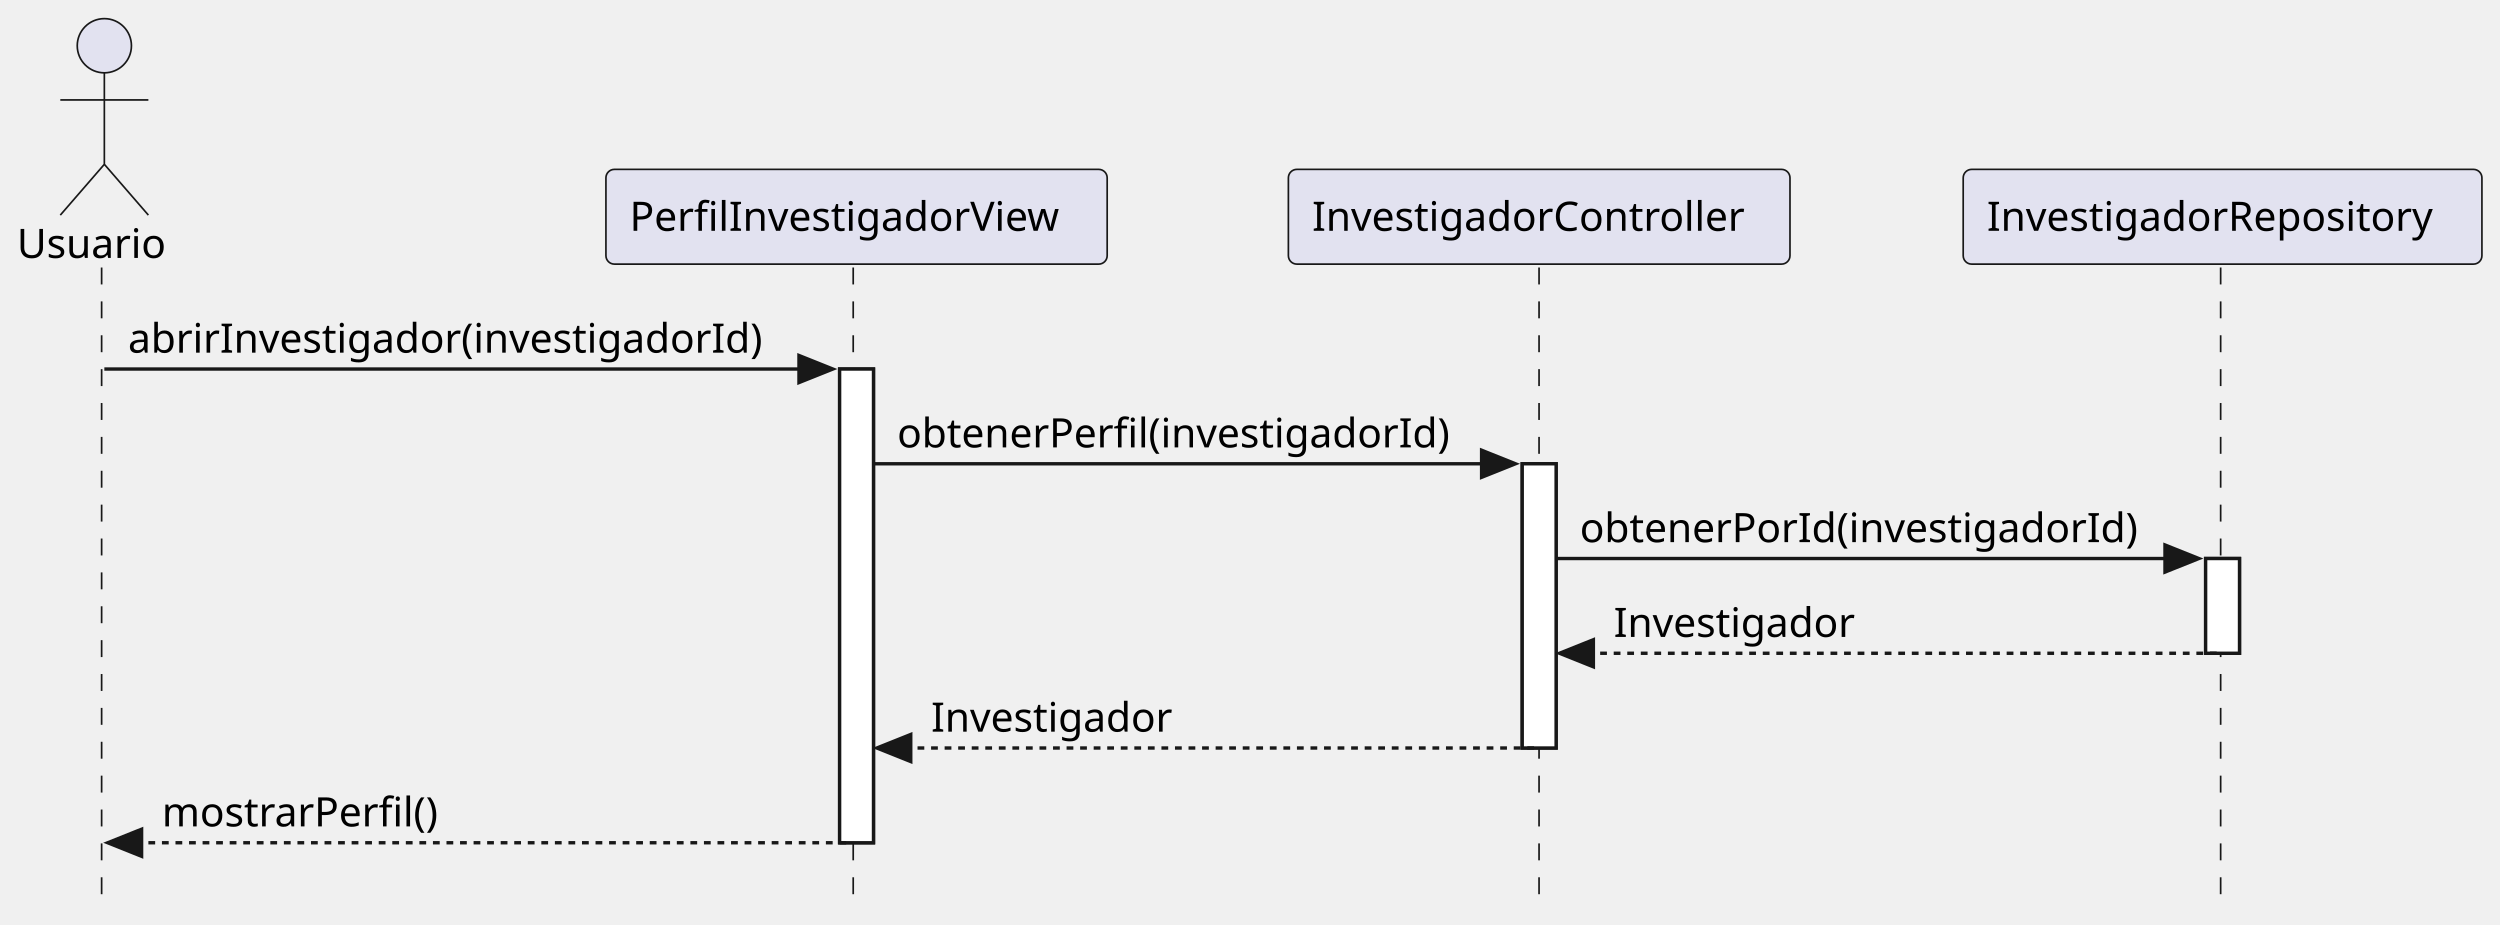
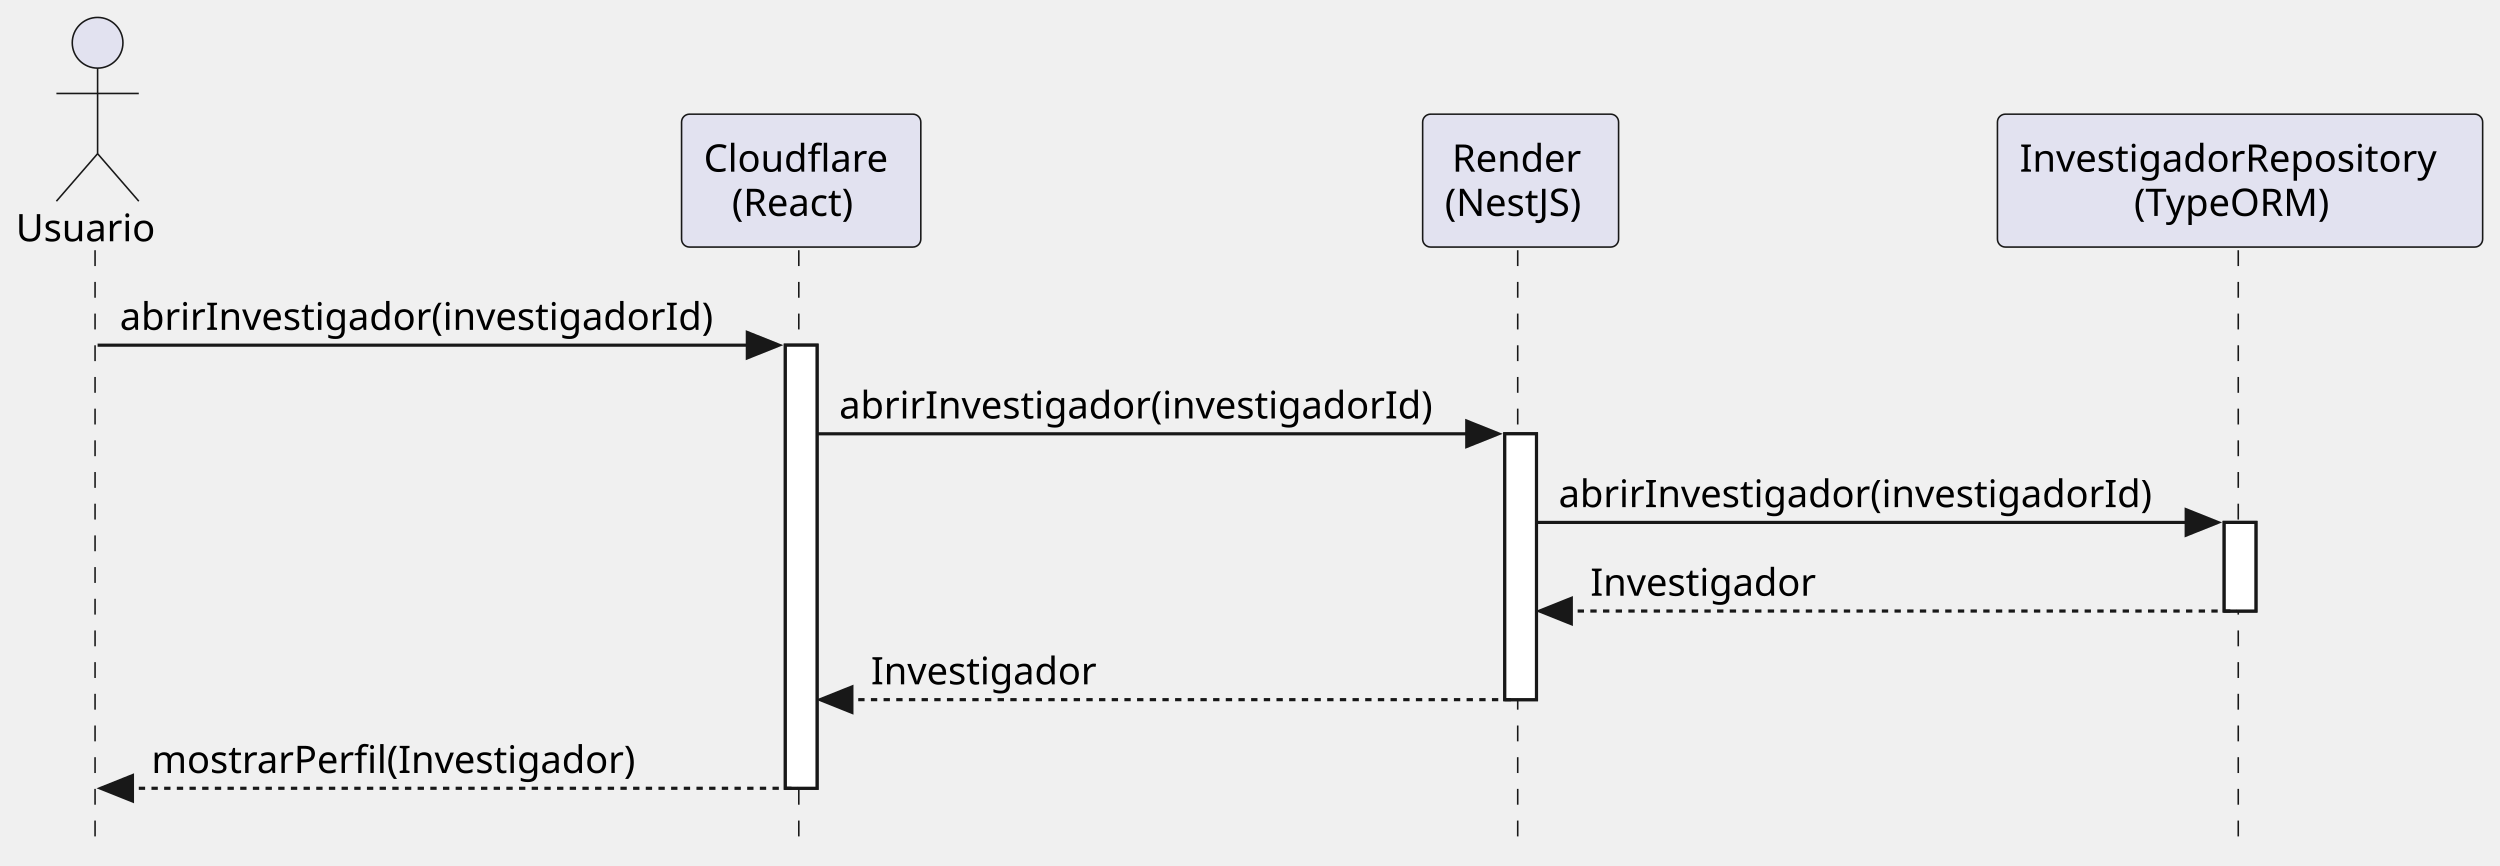
- <svg xmlns="http://www.w3.org/2000/svg" contentStyleType="text/css" data-diagram-type="SEQUENCE" height="273px" preserveAspectRatio="none" style="width:738px;height:273px;background:#FFFFFF;" version="1.1" viewBox="0 0 738 273" width="738px" zoomAndPan="magnify">
+ <svg xmlns="http://www.w3.org/2000/svg" contentStyleType="text/css" data-diagram-type="SEQUENCE" height="273px" preserveAspectRatio="none" style="width:789px;height:273px;background:#FFFFFF;" version="1.1" viewBox="0 0 789 273" width="789px" zoomAndPan="magnify">
  <defs />
  <g>
    <g>
      <rect fill="#FFFFFF" height="139.844" style="stroke:#181818;stroke-width:1;" width="10" x="247.855" y="108.938" />
    </g>
    <g>
-       <rect fill="#FFFFFF" height="83.906" style="stroke:#181818;stroke-width:1;" width="10" x="449.366" y="136.906" />
+       <rect fill="#FFFFFF" height="83.906" style="stroke:#181818;stroke-width:1;" width="10" x="474.907" y="136.906" />
    </g>
    <g>
-       <rect fill="#FFFFFF" height="27.969" style="stroke:#181818;stroke-width:1;" width="10" x="651.101" y="164.875" />
+       <rect fill="#FFFFFF" height="27.969" style="stroke:#181818;stroke-width:1;" width="10" x="701.96" y="164.875" />
    </g>
    <g class="participant-lifeline" data-entity-uid="part1" data-qualified-name="Usuario" id="part1-lifeline">
      <g>
        <rect fill="#000000" fill-opacity="0" height="187.812" width="8" x="26.802" y="78.969" />
        <line style="stroke:#181818;stroke-width:0.5;stroke-dasharray:5,5;" x1="30" x2="30" y1="78.969" y2="266.781" />
      </g>
    </g>
    <g class="participant-lifeline" data-entity-uid="part2" data-qualified-name="View" id="part2-lifeline">
      <g>
        <rect fill="#000000" fill-opacity="0" height="187.812" width="8" x="248.855" y="78.969" />
-         <line style="stroke:#181818;stroke-width:0.5;stroke-dasharray:5,5;" x1="251.87" x2="251.87" y1="78.969" y2="266.781" />
+         <line style="stroke:#181818;stroke-width:0.5;stroke-dasharray:5,5;" x1="252.102" x2="252.102" y1="78.969" y2="266.781" />
      </g>
    </g>
    <g class="participant-lifeline" data-entity-uid="part3" data-qualified-name="Controller" id="part3-lifeline">
      <g>
-         <rect fill="#000000" fill-opacity="0" height="187.812" width="8" x="450.366" y="78.969" />
-         <line style="stroke:#181818;stroke-width:0.5;stroke-dasharray:5,5;" x1="454.329" x2="454.329" y1="78.969" y2="266.781" />
+         <rect fill="#000000" fill-opacity="0" height="187.812" width="8" x="475.907" y="78.969" />
+         <line style="stroke:#181818;stroke-width:0.5;stroke-dasharray:5,5;" x1="478.989" x2="478.989" y1="78.969" y2="266.781" />
      </g>
    </g>
    <g class="participant-lifeline" data-entity-uid="part4" data-qualified-name="Repository" id="part4-lifeline">
      <g>
-         <rect fill="#000000" fill-opacity="0" height="187.812" width="8" x="652.101" y="78.969" />
-         <line style="stroke:#181818;stroke-width:0.5;stroke-dasharray:5,5;" x1="655.535" x2="655.535" y1="78.969" y2="266.781" />
+         <rect fill="#000000" fill-opacity="0" height="187.812" width="8" x="702.96" y="78.969" />
+         <line style="stroke:#181818;stroke-width:0.5;stroke-dasharray:5,5;" x1="706.394" x2="706.394" y1="78.969" y2="266.781" />
      </g>
    </g>
    <g class="participant participant-head" data-entity-uid="part1" data-qualified-name="Usuario" id="part1-head">
      <text fill="#000000" font-family="sans-serif" font-size="12" lengthAdjust="spacing" textLength="45.603" x="5" y="76.139">Usuario</text>
      <ellipse cx="30.802" cy="13.5" fill="#E2E2F0" rx="8" ry="8" style="stroke:#181818;stroke-width:0.5;" />
      <path d="M30.802,21.5 L30.802,48.5 M17.802,29.5 L43.802,29.5 M30.802,48.5 L17.802,63.5 M30.802,48.5 L43.802,63.5" fill="none" style="stroke:#181818;stroke-width:0.5;" />
    </g>
    <g class="participant participant-head" data-entity-uid="part2" data-qualified-name="View" id="part2-head">
-       <rect fill="#E2E2F0" height="27.969" rx="2.5" ry="2.5" style="stroke:#181818;stroke-width:0.5;" width="147.969" x="178.87" y="50" />
-       <text fill="#000000" font-family="sans-serif" font-size="12" lengthAdjust="spacing" textLength="133.969" x="185.87" y="68.139">PerfilInvestigadorView</text>
+       <rect fill="#E2E2F0" height="41.938" rx="2.5" ry="2.5" style="stroke:#181818;stroke-width:0.5;" width="75.506" x="215.102" y="36.031" />
+       <text fill="#000000" font-family="sans-serif" font-size="12" lengthAdjust="spacing" textLength="61.506" x="222.102" y="54.17">Cloudflare</text>
+       <text fill="#000000" font-family="sans-serif" font-size="12" lengthAdjust="spacing" textLength="43.74" x="230.984" y="68.139">(React)</text>
    </g>
    <g class="participant participant-head" data-entity-uid="part3" data-qualified-name="Controller" id="part3-head">
-       <rect fill="#E2E2F0" height="27.969" rx="2.5" ry="2.5" style="stroke:#181818;stroke-width:0.5;" width="148.074" x="380.329" y="50" />
-       <text fill="#000000" font-family="sans-serif" font-size="12" lengthAdjust="spacing" textLength="134.074" x="387.329" y="68.139">InvestigadorController</text>
+       <rect fill="#E2E2F0" height="41.938" rx="2.5" ry="2.5" style="stroke:#181818;stroke-width:0.5;" width="61.836" x="448.989" y="36.031" />
+       <text fill="#000000" font-family="sans-serif" font-size="12" lengthAdjust="spacing" textLength="43.26" x="458.277" y="54.17">Render</text>
+       <text fill="#000000" font-family="sans-serif" font-size="12" lengthAdjust="spacing" textLength="47.836" x="455.989" y="68.139">(NestJS)</text>
    </g>
    <g class="participant participant-head" data-entity-uid="part4" data-qualified-name="Repository" id="part4-head">
-       <rect fill="#E2E2F0" height="27.969" rx="2.5" ry="2.5" style="stroke:#181818;stroke-width:0.5;" width="153.131" x="579.535" y="50" />
-       <text fill="#000000" font-family="sans-serif" font-size="12" lengthAdjust="spacing" textLength="139.131" x="586.535" y="68.139">InvestigadorRepository</text>
+       <rect fill="#E2E2F0" height="41.938" rx="2.5" ry="2.5" style="stroke:#181818;stroke-width:0.5;" width="153.131" x="630.394" y="36.031" />
+       <text fill="#000000" font-family="sans-serif" font-size="12" lengthAdjust="spacing" textLength="139.131" x="637.394" y="54.17">InvestigadorRepository</text>
+       <text fill="#000000" font-family="sans-serif" font-size="12" lengthAdjust="spacing" textLength="66.932" x="673.494" y="68.139">(TypeORM)</text>
    </g>
    <g>
      <rect fill="#FFFFFF" height="139.844" style="stroke:#181818;stroke-width:1;" width="10" x="247.855" y="108.938" />
    </g>
    <g>
-       <rect fill="#FFFFFF" height="83.906" style="stroke:#181818;stroke-width:1;" width="10" x="449.366" y="136.906" />
+       <rect fill="#FFFFFF" height="83.906" style="stroke:#181818;stroke-width:1;" width="10" x="474.907" y="136.906" />
    </g>
    <g>
-       <rect fill="#FFFFFF" height="27.969" style="stroke:#181818;stroke-width:1;" width="10" x="651.101" y="164.875" />
+       <rect fill="#FFFFFF" height="27.969" style="stroke:#181818;stroke-width:1;" width="10" x="701.96" y="164.875" />
    </g>
    <g class="message" data-entity-1="part1" data-entity-2="part2" id="msg1">
      <polygon fill="#181818" points="235.855,104.938,245.855,108.938,235.855,112.938" style="stroke:#181818;stroke-width:1;" />
      <line style="stroke:#181818;stroke-width:1;" x1="30.802" x2="241.855" y1="108.938" y2="108.938" />
      <text fill="#000000" font-family="sans-serif" font-size="12" lengthAdjust="spacing" textLength="198.053" x="37.802" y="104.107">abrirInvestigador(investigadorId)</text>
    </g>
    <g class="message" data-entity-1="part2" data-entity-2="part3" id="msg2">
-       <polygon fill="#181818" points="437.366,132.906,447.366,136.906,437.366,140.906" style="stroke:#181818;stroke-width:1;" />
-       <line style="stroke:#181818;stroke-width:1;" x1="257.854" x2="443.366" y1="136.906" y2="136.906" />
-       <text fill="#000000" font-family="sans-serif" font-size="12" lengthAdjust="spacing" textLength="172.512" x="264.854" y="132.076">obtenerPerfil(investigadorId)</text>
+       <polygon fill="#181818" points="462.907,132.906,472.907,136.906,462.907,140.906" style="stroke:#181818;stroke-width:1;" />
+       <line style="stroke:#181818;stroke-width:1;" x1="257.854" x2="468.907" y1="136.906" y2="136.906" />
+       <text fill="#000000" font-family="sans-serif" font-size="12" lengthAdjust="spacing" textLength="198.053" x="264.854" y="132.076">abrirInvestigador(investigadorId)</text>
    </g>
    <g class="message" data-entity-1="part3" data-entity-2="part4" id="msg3">
-       <polygon fill="#181818" points="639.101,160.875,649.101,164.875,639.101,168.875" style="stroke:#181818;stroke-width:1;" />
-       <line style="stroke:#181818;stroke-width:1;" x1="459.366" x2="645.101" y1="164.875" y2="164.875" />
-       <text fill="#000000" font-family="sans-serif" font-size="12" lengthAdjust="spacing" textLength="172.734" x="466.366" y="160.045">obtenerPorId(investigadorId)</text>
+       <polygon fill="#181818" points="689.96,160.875,699.96,164.875,689.96,168.875" style="stroke:#181818;stroke-width:1;" />
+       <line style="stroke:#181818;stroke-width:1;" x1="484.907" x2="695.96" y1="164.875" y2="164.875" />
+       <text fill="#000000" font-family="sans-serif" font-size="12" lengthAdjust="spacing" textLength="198.053" x="491.907" y="160.045">abrirInvestigador(investigadorId)</text>
    </g>
    <g class="message" data-entity-1="part4" data-entity-2="part3" id="msg4">
-       <polygon fill="#181818" points="470.366,188.844,460.366,192.844,470.366,196.844" style="stroke:#181818;stroke-width:1;" />
-       <line style="stroke:#181818;stroke-width:1;stroke-dasharray:2,2;" x1="464.366" x2="655.101" y1="192.844" y2="192.844" />
-       <text fill="#000000" font-family="sans-serif" font-size="12" lengthAdjust="spacing" textLength="74.783" x="476.366" y="188.014">Investigador</text>
+       <polygon fill="#181818" points="495.907,188.844,485.907,192.844,495.907,196.844" style="stroke:#181818;stroke-width:1;" />
+       <line style="stroke:#181818;stroke-width:1;stroke-dasharray:2,2;" x1="489.907" x2="705.96" y1="192.844" y2="192.844" />
+       <text fill="#000000" font-family="sans-serif" font-size="12" lengthAdjust="spacing" textLength="74.783" x="501.907" y="188.014">Investigador</text>
    </g>
    <g class="message" data-entity-1="part3" data-entity-2="part2" id="msg5">
      <polygon fill="#181818" points="268.854,216.812,258.854,220.812,268.854,224.812" style="stroke:#181818;stroke-width:1;" />
-       <line style="stroke:#181818;stroke-width:1;stroke-dasharray:2,2;" x1="262.854" x2="453.366" y1="220.812" y2="220.812" />
+       <line style="stroke:#181818;stroke-width:1;stroke-dasharray:2,2;" x1="262.854" x2="478.907" y1="220.812" y2="220.812" />
      <text fill="#000000" font-family="sans-serif" font-size="12" lengthAdjust="spacing" textLength="74.783" x="274.854" y="215.982">Investigador</text>
    </g>
    <g class="message" data-entity-1="part2" data-entity-2="part1" id="msg6">
      <polygon fill="#181818" points="41.802,244.781,31.802,248.781,41.802,252.781" style="stroke:#181818;stroke-width:1;" />
      <line style="stroke:#181818;stroke-width:1;stroke-dasharray:2,2;" x1="35.802" x2="251.855" y1="248.781" y2="248.781" />
-       <text fill="#000000" font-family="sans-serif" font-size="12" lengthAdjust="spacing" textLength="87.018" x="47.802" y="243.951">mostrarPerfil()</text>
+       <text fill="#000000" font-family="sans-serif" font-size="12" lengthAdjust="spacing" textLength="161.801" x="47.802" y="243.951">mostrarPerfil(Investigador)</text>
    </g>
  </g>
</svg>
